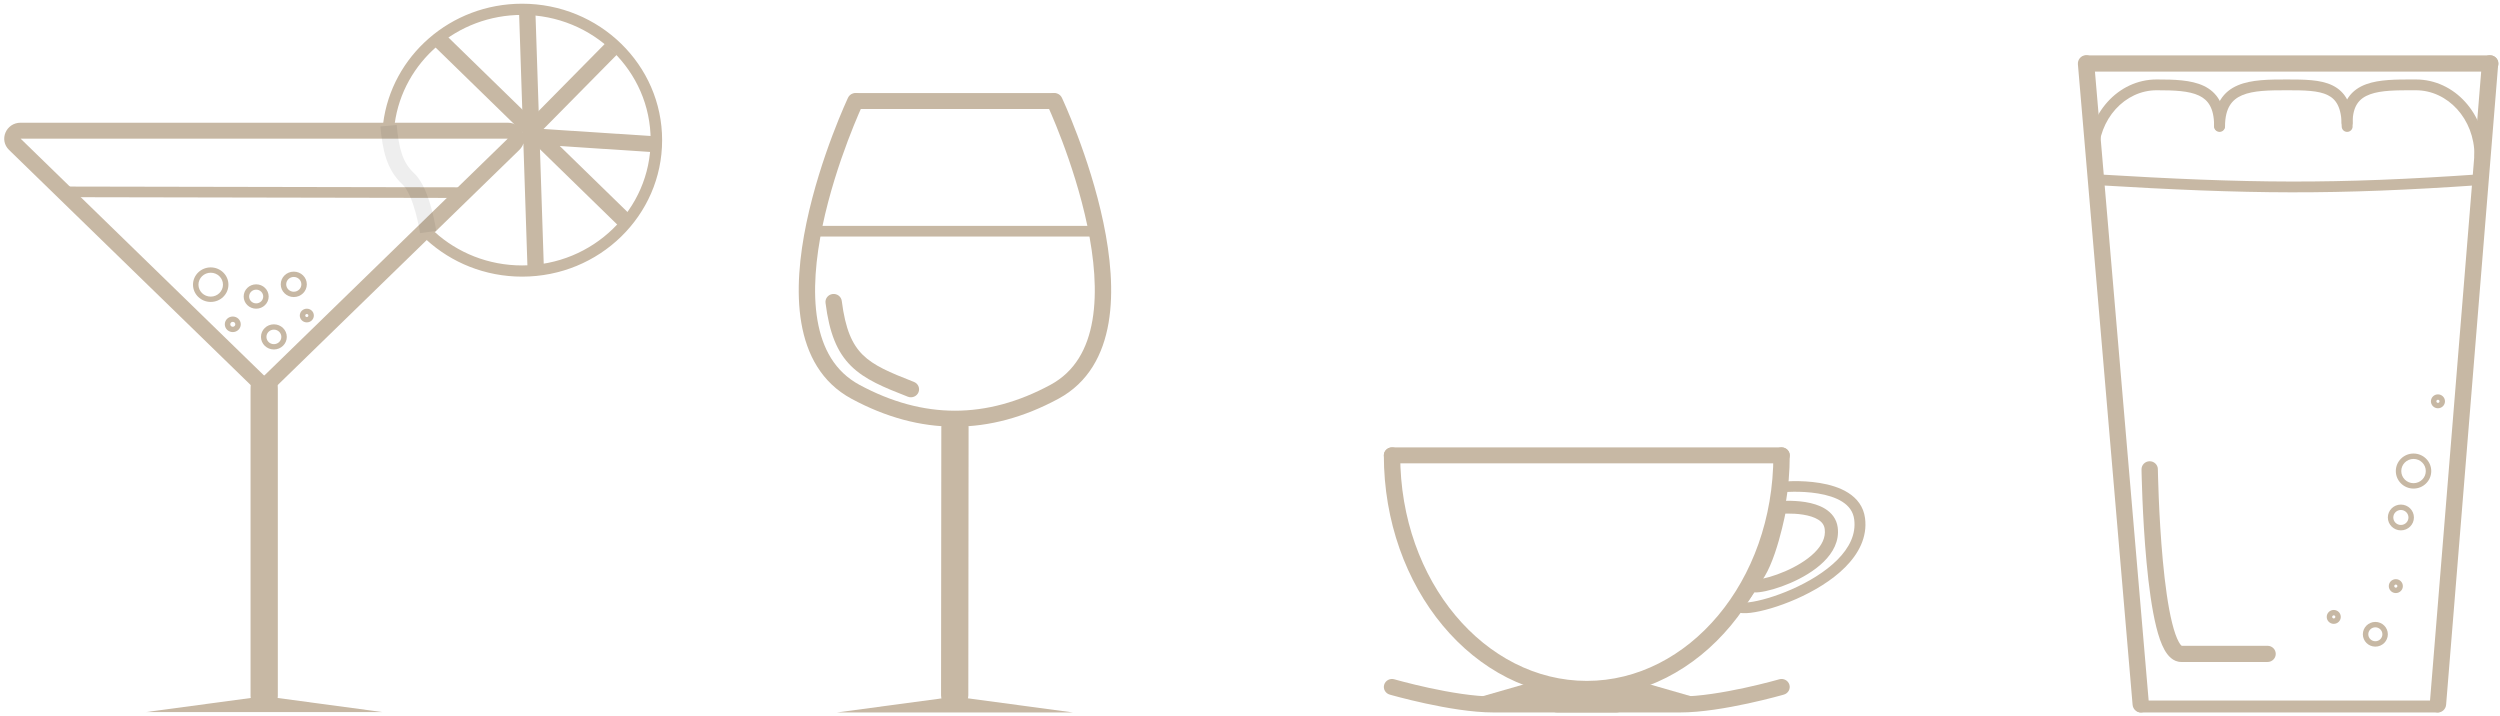
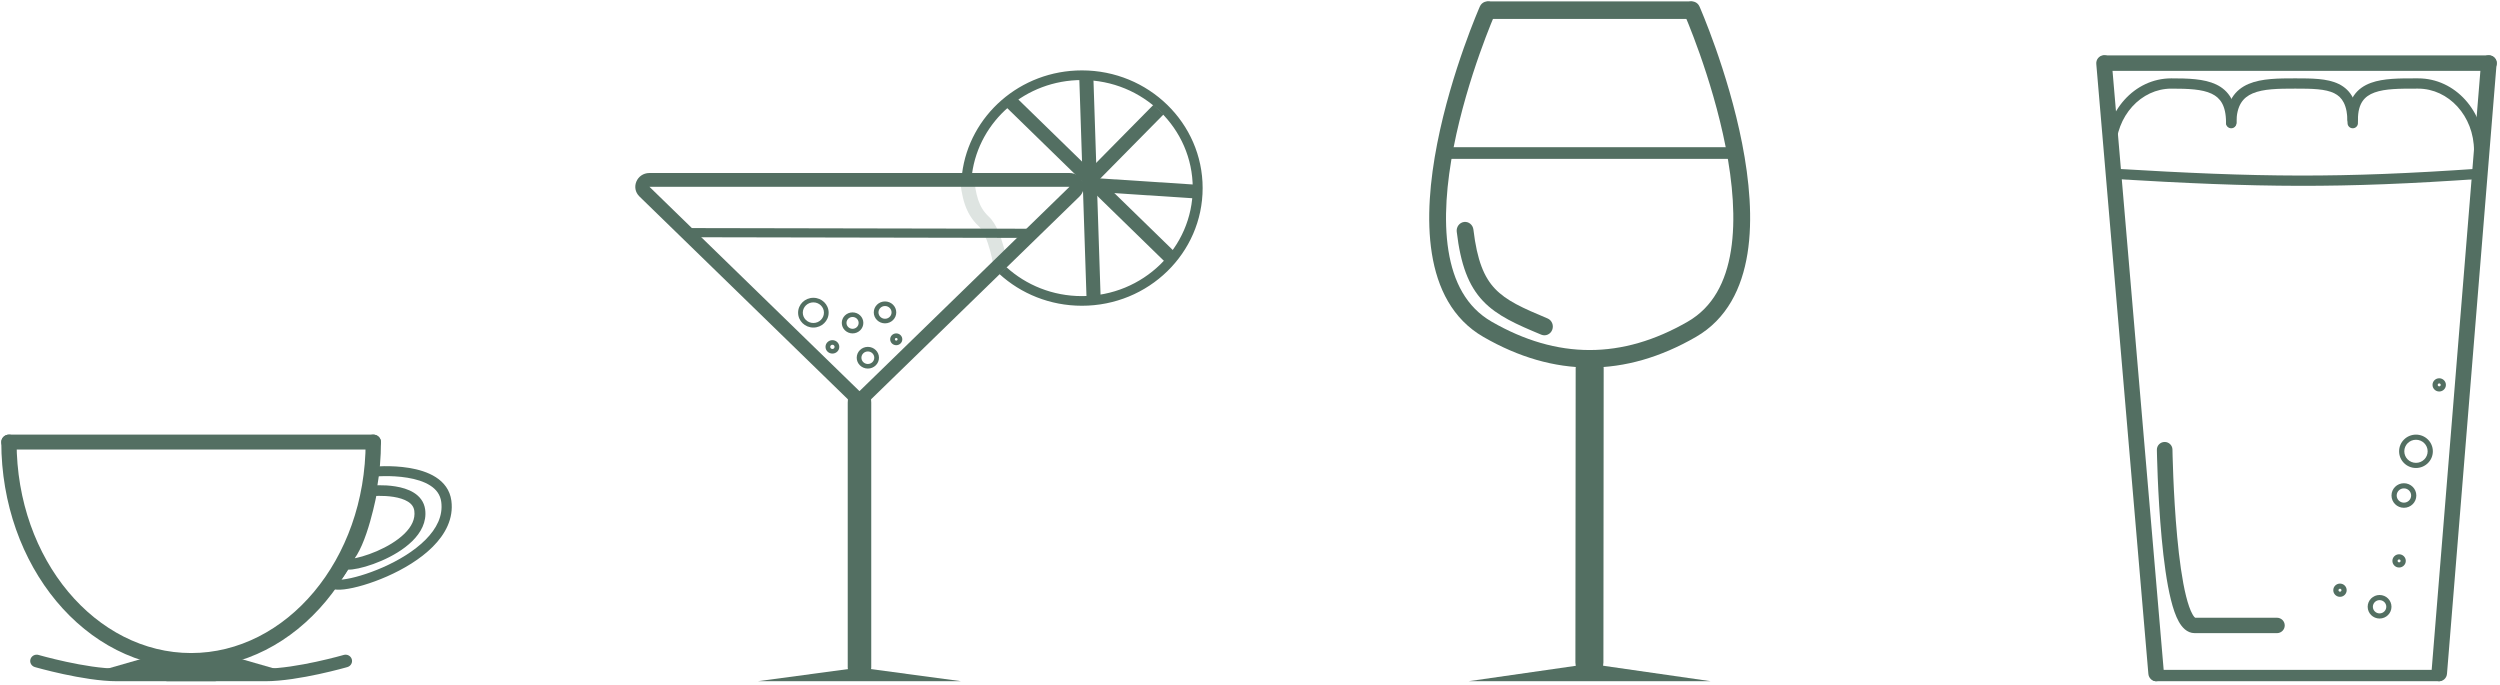
- <svg xmlns="http://www.w3.org/2000/svg" width="426" height="122" viewBox="0 0 426 122" fill="none">
-   <path fill-rule="evenodd" clip-rule="evenodd" d="M45.018 64.033C46.301 64.033 47.341 64.033 47.341 66.279L47.341 118.614C47.341 119.855 46.301 120.86 45.018 120.86C43.734 120.86 42.694 119.855 42.694 118.614L42.694 66.279C42.694 64.033 43.734 64.033 45.018 64.033Z" fill="#C7B8A4" />
-   <path fill-rule="evenodd" clip-rule="evenodd" d="M3.512 23.627L45.018 64.011L86.523 23.627L3.512 23.627ZM43.048 65.934C44.136 66.993 45.899 66.993 46.987 65.934L88.493 25.551C90.251 23.839 89.008 20.91 86.523 20.91L3.512 20.91C1.027 20.91 -0.216 23.839 1.543 25.551L43.048 65.934Z" fill="#C7B8A4" />
-   <path d="M110.869 23.886C110.869 35.675 101.064 45.231 88.968 45.231C83.2 45.231 77.951 43.057 74.04 39.504L72.654 40.853C76.92 44.752 82.658 47.139 88.968 47.139C102.145 47.139 112.826 36.728 112.826 23.886C112.826 11.043 102.145 0.632 88.968 0.632C76.775 0.632 66.718 9.548 65.285 21.055H67.259C68.679 10.605 77.858 2.54 88.968 2.54C101.064 2.54 110.869 12.097 110.869 23.886Z" fill="#C7B8A4" />
-   <path fill-rule="evenodd" clip-rule="evenodd" d="M9.875 32.691C9.876 32.19 10.293 31.785 10.806 31.787L79.62 31.92L79.616 33.732L10.803 33.598C10.289 33.597 9.874 33.191 9.875 32.691Z" fill="#C7B8A4" />
-   <path fill-rule="evenodd" clip-rule="evenodd" d="M50.061 49.711C50.775 49.711 51.353 49.147 51.353 48.451C51.353 47.756 50.775 47.192 50.061 47.192C49.348 47.192 48.769 47.756 48.769 48.451C48.769 49.147 49.348 49.711 50.061 49.711ZM50.061 50.617C51.288 50.617 52.283 49.647 52.283 48.451C52.283 47.255 51.288 46.286 50.061 46.286C48.834 46.286 47.84 47.255 47.84 48.451C47.84 49.647 48.834 50.617 50.061 50.617Z" fill="#C7B8A4" />
-   <path fill-rule="evenodd" clip-rule="evenodd" d="M52.283 54.029C52.431 54.029 52.551 53.912 52.551 53.768C52.551 53.623 52.431 53.506 52.283 53.506C52.135 53.506 52.014 53.623 52.014 53.768C52.014 53.912 52.135 54.029 52.283 54.029ZM52.283 54.935C52.944 54.935 53.48 54.413 53.48 53.768C53.48 53.123 52.944 52.601 52.283 52.601C51.621 52.601 51.085 53.123 51.085 53.768C51.085 54.413 51.621 54.935 52.283 54.935Z" fill="#C7B8A4" />
-   <path fill-rule="evenodd" clip-rule="evenodd" d="M35.906 50.543C37.06 50.543 37.995 49.632 37.995 48.507C37.995 47.383 37.06 46.471 35.906 46.471C34.752 46.471 33.817 47.383 33.817 48.507C33.817 49.632 34.752 50.543 35.906 50.543ZM35.906 51.449C37.573 51.449 38.924 50.132 38.924 48.507C38.924 46.883 37.573 45.565 35.906 45.565C34.239 45.565 32.888 46.883 32.888 48.507C32.888 50.132 34.239 51.449 35.906 51.449Z" fill="#C7B8A4" />
-   <path fill-rule="evenodd" clip-rule="evenodd" d="M39.666 55.682C39.905 55.682 40.098 55.494 40.098 55.262C40.098 55.03 39.905 54.841 39.666 54.841C39.428 54.841 39.235 55.03 39.235 55.262C39.235 55.494 39.428 55.682 39.666 55.682ZM39.666 56.588C40.418 56.588 41.027 55.995 41.027 55.262C41.027 54.529 40.418 53.935 39.666 53.935C38.915 53.935 38.306 54.529 38.306 55.262C38.306 55.995 38.915 56.588 39.666 56.588Z" fill="#C7B8A4" />
-   <path fill-rule="evenodd" clip-rule="evenodd" d="M43.651 51.696C44.314 51.696 44.852 51.172 44.852 50.526C44.852 49.88 44.314 49.356 43.651 49.356C42.988 49.356 42.451 49.88 42.451 50.526C42.451 51.172 42.988 51.696 43.651 51.696ZM43.651 52.602C44.827 52.602 45.781 51.672 45.781 50.526C45.781 49.38 44.827 48.45 43.651 48.45C42.475 48.45 41.522 49.38 41.522 50.526C41.522 51.672 42.475 52.602 43.651 52.602Z" fill="#C7B8A4" />
-   <path fill-rule="evenodd" clip-rule="evenodd" d="M46.67 58.645C47.372 58.645 47.94 58.091 47.94 57.407C47.94 56.724 47.372 56.169 46.67 56.169C45.969 56.169 45.4 56.724 45.4 57.407C45.4 58.091 45.969 58.645 46.67 58.645ZM46.67 59.551C47.885 59.551 48.87 58.591 48.87 57.407C48.87 56.224 47.885 55.264 46.67 55.264C45.455 55.264 44.471 56.224 44.471 57.407C44.471 58.591 45.455 59.551 46.67 59.551Z" fill="#C7B8A4" />
-   <path fill-rule="evenodd" clip-rule="evenodd" d="M105.931 39.003L73.541 7.434L75.513 5.513L107.902 37.081L105.931 39.003Z" fill="#C7B8A4" />
-   <path fill-rule="evenodd" clip-rule="evenodd" d="M89.906 46.317L88.428 1.48L91.215 1.393L92.693 46.23L89.906 46.317Z" fill="#C7B8A4" />
-   <path fill-rule="evenodd" clip-rule="evenodd" d="M89.472 21.25L103.105 7.435L105.114 9.319L91.481 23.134L89.472 21.25Z" fill="#C7B8A4" />
-   <path fill-rule="evenodd" clip-rule="evenodd" d="M89.054 21.751L111.568 23.219L111.382 25.93L88.868 24.462L89.054 21.751Z" fill="#C7B8A4" />
-   <path fill-rule="evenodd" clip-rule="evenodd" d="M69.834 33.379C69.433 32.488 69.014 31.836 68.615 31.464C65.835 28.87 65.208 25.588 64.817 21.553L67.592 21.298C67.98 25.295 68.563 27.653 70.543 29.501C71.334 30.239 71.932 31.275 72.388 32.29C72.854 33.328 73.222 34.461 73.505 35.492C73.79 36.528 73.996 37.486 74.131 38.185C74.199 38.536 74.249 38.823 74.282 39.024C74.299 39.124 74.312 39.204 74.32 39.259L74.33 39.323L74.333 39.341L74.334 39.348C74.334 39.348 74.334 39.349 72.954 39.539C71.573 39.73 71.574 39.73 71.574 39.73L71.573 39.728L71.572 39.717L71.564 39.666C71.556 39.619 71.546 39.55 71.53 39.459C71.5 39.278 71.454 39.013 71.391 38.688C71.265 38.036 71.074 37.147 70.812 36.195C70.55 35.24 70.223 34.248 69.834 33.379Z" fill="black" fill-opacity="0.07" />
-   <path fill-rule="evenodd" clip-rule="evenodd" d="M162.726 70.546C164.009 70.547 165.048 71.562 165.047 72.813L165.002 118.49C165.001 119.741 163.959 120.754 162.676 120.752C161.393 120.751 160.354 119.736 160.355 118.486L160.4 72.808C160.401 71.558 161.443 70.545 162.726 70.546Z" fill="#C7B8A4" />
-   <path fill-rule="evenodd" clip-rule="evenodd" d="M138.206 39.396C138.206 38.896 138.622 38.49 139.135 38.49H186.209V40.302H139.135C138.622 40.302 138.206 39.896 138.206 39.396Z" fill="#C7B8A4" />
-   <path fill-rule="evenodd" clip-rule="evenodd" d="M147.039 17.782C147.039 17.782 147.039 17.782 147.039 17.782L147.037 17.787L147.028 17.806L146.99 17.886C146.957 17.958 146.908 18.066 146.843 18.208C146.715 18.493 146.527 18.915 146.294 19.456C145.828 20.54 145.182 22.103 144.462 24.012C143.022 27.833 141.301 33.016 140.156 38.492C139.008 43.985 138.46 49.678 139.293 54.559C140.121 59.412 142.281 63.325 146.447 65.574C157.341 71.454 168.104 71.454 178.998 65.574C183.165 63.325 185.325 59.412 186.153 54.559C186.985 49.678 186.438 43.985 185.289 38.492C184.144 33.016 182.423 27.833 180.983 24.012C180.264 22.103 179.617 20.54 179.151 19.456C178.919 18.915 178.731 18.493 178.602 18.208C178.538 18.066 178.488 17.958 178.455 17.886L178.418 17.806L178.409 17.787L178.407 17.782C178.086 17.101 178.392 16.293 179.092 15.98C179.791 15.667 180.619 15.965 180.94 16.647L179.674 17.215C180.94 16.647 180.941 16.648 180.941 16.648L180.945 16.657L180.956 16.681L180.998 16.77C181.034 16.849 181.086 16.964 181.154 17.113C181.289 17.412 181.483 17.848 181.723 18.406C182.202 19.522 182.865 21.123 183.6 23.075C185.069 26.973 186.839 32.294 188.021 37.949C189.2 43.586 189.816 49.652 188.903 55.004C187.986 60.383 185.491 65.176 180.349 67.951C168.615 74.285 156.831 74.285 145.097 67.951C139.954 65.176 137.46 60.383 136.543 55.004C135.63 49.652 136.246 43.586 137.424 37.949C138.607 32.294 140.376 26.973 141.845 23.075C142.581 21.123 143.243 19.522 143.723 18.406C143.963 17.848 144.157 17.412 144.292 17.113C144.359 16.964 144.412 16.849 144.448 16.77L144.49 16.681L144.501 16.657L144.505 16.648C144.505 16.648 144.505 16.647 145.772 17.215L144.505 16.647C144.827 15.965 145.654 15.667 146.354 15.98C147.054 16.293 147.36 17.1 147.039 17.782Z" fill="#C7B8A4" />
-   <path fill-rule="evenodd" clip-rule="evenodd" d="M144.669 17.214C144.669 16.464 145.293 15.855 146.063 15.855H179.38C180.15 15.855 180.774 16.464 180.774 17.214C180.774 17.965 180.15 18.573 179.38 18.573H146.063C145.293 18.573 144.669 17.965 144.669 17.214Z" fill="#C7B8A4" />
-   <path fill-rule="evenodd" clip-rule="evenodd" d="M141.883 50.1C142.647 50.008 143.343 50.538 143.437 51.282C144.049 56.116 145.219 58.691 147.015 60.465C148.879 62.306 151.562 63.451 155.735 65.078C156.45 65.357 156.798 66.147 156.512 66.844C156.226 67.541 155.415 67.88 154.7 67.601C150.646 66.021 147.377 64.691 145.031 62.374C142.616 59.99 141.317 56.723 140.67 51.615C140.575 50.87 141.118 50.192 141.883 50.1Z" fill="#C7B8A4" />
-   <path fill-rule="evenodd" clip-rule="evenodd" d="M422.579 27.413C422.066 27.413 421.65 27.001 421.65 26.494C421.65 20.26 417.091 15.38 411.659 15.38C411.541 15.38 411.424 15.38 411.307 15.38C408.358 15.379 405.766 15.378 403.863 16.068C402.913 16.412 402.196 16.912 401.705 17.632C401.211 18.358 400.884 19.399 400.884 20.933C400.884 21.441 400.468 21.852 399.955 21.852C399.442 21.852 399.026 21.441 399.026 20.933C399.026 19.145 399.407 17.715 400.164 16.605C400.924 15.489 402.001 14.785 403.223 14.342C405.449 13.535 408.352 13.538 411.142 13.541C411.314 13.541 411.487 13.541 411.659 13.541C418.302 13.541 423.509 19.438 423.509 26.494C423.509 27.001 423.093 27.413 422.579 27.413Z" fill="#C7B8A4" />
-   <path fill-rule="evenodd" clip-rule="evenodd" d="M378.214 22.474C377.7 22.474 377.284 22.063 377.284 21.555C377.284 19.688 377.649 18.19 378.368 17.014C379.094 15.827 380.132 15.044 381.336 14.534C383.665 13.548 386.742 13.542 389.667 13.542C391.151 13.542 392.585 13.547 393.881 13.669C395.176 13.791 396.404 14.036 397.463 14.556C398.545 15.088 399.425 15.896 400.02 17.081C400.603 18.244 400.885 19.718 400.885 21.555C400.885 22.062 400.469 22.474 399.955 22.474C399.442 22.474 399.026 22.062 399.026 21.555C399.026 19.887 398.768 18.721 398.355 17.897C397.952 17.095 397.379 16.567 396.636 16.202C395.869 15.825 394.898 15.611 393.704 15.499C392.511 15.386 391.167 15.38 389.667 15.38C386.622 15.38 383.973 15.417 382.068 16.224C381.154 16.611 380.449 17.164 379.959 17.965C379.463 18.776 379.143 19.917 379.143 21.555C379.143 22.063 378.727 22.474 378.214 22.474Z" fill="#C7B8A4" />
-   <path fill-rule="evenodd" clip-rule="evenodd" d="M356.633 27.413C356.12 27.413 355.704 27.001 355.704 26.494C355.704 19.443 360.879 13.541 367.492 13.541C370.445 13.541 373.351 13.608 375.506 14.627C376.623 15.156 377.557 15.946 378.198 17.1C378.831 18.241 379.144 19.672 379.144 21.436C379.144 21.944 378.727 22.355 378.214 22.355C377.701 22.355 377.285 21.944 377.285 21.436C377.285 19.877 377.008 18.776 376.569 17.985C376.138 17.209 375.516 16.67 374.704 16.286C372.998 15.479 370.543 15.38 367.492 15.38C362.099 15.38 357.562 20.255 357.562 26.494C357.562 27.001 357.146 27.413 356.633 27.413Z" fill="#C7B8A4" />
-   <path fill-rule="evenodd" clip-rule="evenodd" d="M356.262 30.561C356.294 30.054 356.734 29.668 357.247 29.699C383.388 31.274 397.716 31.418 422.514 29.7L422.644 31.533C397.75 33.258 383.339 33.113 357.134 31.534C356.621 31.503 356.231 31.067 356.262 30.561Z" fill="#C7B8A4" />
-   <path fill-rule="evenodd" clip-rule="evenodd" d="M355.341 9.417C356.108 9.347 356.785 9.931 356.852 10.72L366.17 119.843C366.237 120.632 365.67 121.327 364.903 121.397C364.136 121.466 363.46 120.883 363.393 120.094L354.075 10.971C354.007 10.182 354.574 9.486 355.341 9.417Z" fill="#C7B8A4" />
-   <path fill-rule="evenodd" clip-rule="evenodd" d="M424.42 9.416C423.652 9.35 422.978 9.937 422.914 10.727L414.039 119.847C413.974 120.637 414.544 121.331 415.311 121.397C416.079 121.463 416.753 120.877 416.817 120.087L425.692 10.966C425.757 10.176 425.187 9.482 424.42 9.416Z" fill="#C7B8A4" />
-   <path fill-rule="evenodd" clip-rule="evenodd" d="M354.223 10.823C354.223 10.062 354.847 9.444 355.617 9.444H424.342C425.112 9.444 425.736 10.062 425.736 10.823C425.736 11.584 425.112 12.202 424.342 12.202H355.617C354.847 12.202 354.223 11.584 354.223 10.823Z" fill="#C7B8A4" />
-   <path fill-rule="evenodd" clip-rule="evenodd" d="M363.743 120.387C363.743 119.827 364.203 119.372 364.769 119.372H415.368C415.935 119.372 416.395 119.827 416.395 120.387C416.395 120.948 415.935 121.402 415.368 121.402H364.769C364.203 121.402 363.743 120.948 363.743 120.387Z" fill="#C7B8A4" />
-   <path fill-rule="evenodd" clip-rule="evenodd" d="M409.11 89.455C409.824 89.455 410.402 88.883 410.402 88.177C410.402 87.472 409.824 86.9 409.11 86.9C408.397 86.9 407.818 87.472 407.818 88.177C407.818 88.883 408.397 89.455 409.11 89.455ZM409.11 90.374C410.337 90.374 411.332 89.391 411.332 88.177C411.332 86.964 410.337 85.981 409.11 85.981C407.883 85.981 406.889 86.964 406.889 88.177C406.889 89.391 407.883 90.374 409.11 90.374Z" fill="#C7B8A4" />
-   <path fill-rule="evenodd" clip-rule="evenodd" d="M397.671 105.385C397.82 105.385 397.94 105.267 397.94 105.12C397.94 104.973 397.82 104.855 397.671 104.855C397.523 104.855 397.403 104.973 397.403 105.12C397.403 105.267 397.523 105.385 397.671 105.385ZM397.671 106.305C398.333 106.305 398.869 105.774 398.869 105.12C398.869 104.466 398.333 103.936 397.671 103.936C397.01 103.936 396.474 104.466 396.474 105.12C396.474 105.774 397.01 106.305 397.671 106.305Z" fill="#C7B8A4" />
-   <path fill-rule="evenodd" clip-rule="evenodd" d="M415.426 68.65C415.574 68.65 415.695 68.531 415.695 68.385C415.695 68.238 415.574 68.119 415.426 68.119C415.278 68.119 415.158 68.238 415.158 68.385C415.158 68.531 415.278 68.65 415.426 68.65ZM415.426 69.569C416.088 69.569 416.624 69.039 416.624 68.385C416.624 67.731 416.088 67.2 415.426 67.2C414.765 67.2 414.229 67.731 414.229 68.385C414.229 69.039 414.765 69.569 415.426 69.569Z" fill="#C7B8A4" />
-   <path fill-rule="evenodd" clip-rule="evenodd" d="M408.248 100.139C408.397 100.139 408.517 100.021 408.517 99.874C408.517 99.727 408.397 99.609 408.248 99.609C408.1 99.609 407.98 99.727 407.98 99.874C407.98 100.021 408.1 100.139 408.248 100.139ZM408.248 101.058C408.91 101.058 409.446 100.528 409.446 99.874C409.446 99.22 408.91 98.689 408.248 98.689C407.587 98.689 407.051 99.22 407.051 99.874C407.051 100.528 407.587 101.058 408.248 101.058Z" fill="#C7B8A4" />
-   <path fill-rule="evenodd" clip-rule="evenodd" d="M411.266 82.334C412.42 82.334 413.355 81.409 413.355 80.268C413.355 79.127 412.42 78.202 411.266 78.202C410.113 78.202 409.177 79.127 409.177 80.268C409.177 81.409 410.113 82.334 411.266 82.334ZM411.266 83.253C412.933 83.253 414.285 81.917 414.285 80.268C414.285 78.62 412.933 77.283 411.266 77.283C409.599 77.283 408.248 78.62 408.248 80.268C408.248 81.917 409.599 83.253 411.266 83.253Z" fill="#C7B8A4" />
-   <path fill-rule="evenodd" clip-rule="evenodd" d="M404.759 109.268C405.422 109.268 405.959 108.736 405.959 108.081C405.959 107.425 405.422 106.894 404.759 106.894C404.096 106.894 403.558 107.425 403.558 108.081C403.558 108.736 404.096 109.268 404.759 109.268ZM404.759 110.187C405.935 110.187 406.888 109.244 406.888 108.081C406.888 106.918 405.935 105.975 404.759 105.975C403.582 105.975 402.629 106.918 402.629 108.081C402.629 109.244 403.582 110.187 404.759 110.187Z" fill="#C7B8A4" />
-   <path fill-rule="evenodd" clip-rule="evenodd" d="M366.287 78.597C367.057 78.585 367.69 79.193 367.702 79.955L366.308 79.975L364.914 79.996C364.903 79.235 365.517 78.608 366.287 78.597ZM371.761 110.044C371.706 110.007 371.533 109.867 371.272 109.402C370.879 108.702 370.493 107.613 370.136 106.179C369.426 103.334 368.914 99.486 368.549 95.572C368.185 91.673 367.973 87.768 367.852 84.833C367.792 83.366 367.754 82.145 367.732 81.291C367.72 80.864 367.713 80.528 367.708 80.301C367.706 80.187 367.704 80.1 367.703 80.041L367.702 79.956C367.702 79.956 367.702 79.955 366.308 79.975C364.914 79.996 364.914 79.996 364.914 79.996L364.916 80.09C364.917 80.15 364.919 80.24 364.921 80.356C364.926 80.589 364.933 80.93 364.945 81.362C364.967 82.228 365.006 83.463 365.067 84.945C365.189 87.906 365.403 91.863 365.773 95.826C366.141 99.774 366.668 103.788 367.429 106.839C367.806 108.353 368.262 109.721 368.835 110.741C369.355 111.667 370.256 112.801 371.694 112.801H379.044H386.394C386.394 112.801 386.394 112.801 386.394 111.423L386.394 112.801C387.164 112.801 387.788 112.184 387.788 111.423C387.788 110.661 387.164 110.044 386.394 110.044V111.423C386.394 110.044 386.394 110.044 386.394 110.044H371.761Z" fill="#C7B8A4" />
-   <path d="M44.383 118.713C44.804 118.657 45.232 118.657 45.653 118.713L65.121 121.332H24.915L44.383 118.713Z" fill="#C7B8A4" />
-   <path d="M162.088 118.784C162.509 118.727 162.937 118.727 163.358 118.784L182.826 121.402H142.62L162.088 118.784Z" fill="#C7B8A4" />
-   <path fill-rule="evenodd" clip-rule="evenodd" d="M270.389 116.024C253.085 116.024 238.595 99.095 238.595 77.594C238.595 76.844 237.971 76.236 237.201 76.236C236.431 76.236 235.807 76.844 235.807 77.594C235.807 100.043 251.034 118.741 270.389 118.741C289.744 118.741 304.971 100.043 304.971 77.594C304.971 76.844 304.347 76.236 303.577 76.236C302.807 76.236 302.183 76.844 302.183 77.594C302.183 99.095 287.692 116.024 270.389 116.024Z" fill="#C7B8A4" />
-   <path fill-rule="evenodd" clip-rule="evenodd" d="M235.807 77.594C235.807 76.844 236.431 76.235 237.201 76.235L303.577 76.235C304.347 76.235 304.971 76.844 304.971 77.594C304.971 78.344 304.347 78.953 303.577 78.953L237.201 78.953C236.431 78.953 235.807 78.344 235.807 77.594Z" fill="#C7B8A4" />
-   <path fill-rule="evenodd" clip-rule="evenodd" d="M304.913 116.669C304.694 115.95 303.918 115.539 303.18 115.753C303.18 115.753 303.18 115.753 303.18 115.753L303.576 117.055C303.18 115.753 303.18 115.753 303.18 115.753L303.175 115.754L303.154 115.76L303.07 115.784C302.996 115.805 302.884 115.836 302.739 115.876C302.449 115.956 302.024 116.071 301.493 116.209C300.43 116.486 298.94 116.855 297.237 117.223C293.805 117.966 289.611 118.685 286.305 118.685H265.319C265.318 118.685 265.318 118.685 265.318 120.043C265.318 121.402 265.318 121.402 265.319 121.402H286.305C289.93 121.402 294.371 120.627 297.842 119.876C299.591 119.497 301.119 119.119 302.211 118.835C302.758 118.693 303.196 118.574 303.498 118.491C303.649 118.449 303.767 118.416 303.847 118.394L303.939 118.368L303.963 118.361L303.972 118.358C303.972 118.358 303.973 118.358 303.576 117.055L303.973 118.358C304.711 118.145 305.132 117.389 304.913 116.669ZM265.318 120.043L265.319 121.402C264.549 121.402 263.924 120.794 263.924 120.043C263.924 119.293 264.549 118.685 265.319 118.685L265.318 120.043Z" fill="#C7B8A4" />
-   <path fill-rule="evenodd" clip-rule="evenodd" d="M235.865 116.669C236.083 115.95 236.859 115.539 237.597 115.753C237.597 115.753 237.597 115.753 237.597 115.753L237.201 117.055C237.597 115.753 237.597 115.753 237.597 115.753L237.603 115.754L237.623 115.76L237.707 115.784C237.782 115.805 237.893 115.836 238.038 115.876C238.329 115.956 238.753 116.071 239.284 116.209C240.348 116.486 241.838 116.855 243.54 117.223C246.973 117.966 251.167 118.685 254.472 118.685H275.459C275.459 118.685 275.459 118.685 275.459 120.043C275.459 121.402 275.459 121.402 275.459 121.402H254.472C250.847 121.402 246.406 120.627 242.936 119.876C241.187 119.497 239.658 119.119 238.566 118.835C238.02 118.693 237.582 118.574 237.279 118.491C237.128 118.449 237.011 118.416 236.931 118.394L236.839 118.368L236.814 118.361L236.806 118.358C236.806 118.358 236.805 118.358 237.201 117.055L236.805 118.358C236.067 118.145 235.646 117.389 235.865 116.669ZM275.459 120.043L275.459 121.402C276.229 121.402 276.853 120.794 276.853 120.043C276.853 119.293 276.229 118.685 275.459 118.685L275.459 120.043Z" fill="#C7B8A4" />
-   <path fill-rule="evenodd" clip-rule="evenodd" d="M260.223 116.458L249.352 119.582H291.426L280.555 116.458H260.223Z" fill="#C7B8A4" />
-   <path fill-rule="evenodd" clip-rule="evenodd" d="M314.961 83.991C316.42 84.925 317.544 86.309 317.801 88.282C318.227 91.55 316.687 94.384 314.408 96.666C312.132 98.946 309.034 100.767 306.078 102.07C303.125 103.371 300.225 104.193 298.294 104.423C297.808 104.481 297.356 104.504 296.966 104.481C296.608 104.459 296.169 104.392 295.813 104.164C295.618 104.038 295.419 103.845 295.307 103.565C295.195 103.282 295.207 103.003 295.272 102.77C295.389 102.351 295.697 101.997 296 101.715C296.942 100.837 297.865 99.265 298.718 97.281C299.559 95.323 300.29 93.067 300.891 90.915C301.491 88.767 301.958 86.742 302.275 85.252C302.433 84.508 302.553 83.899 302.634 83.477C302.674 83.265 302.705 83.101 302.725 82.99C302.735 82.934 302.743 82.892 302.748 82.864L302.753 82.833L302.755 82.824C302.825 82.422 303.162 82.115 303.578 82.074L303.671 82.975C303.578 82.074 303.577 82.074 303.578 82.074L303.582 82.074L303.591 82.073L303.621 82.07C303.647 82.068 303.685 82.064 303.733 82.061C303.83 82.053 303.97 82.042 304.146 82.032C304.499 82.01 305.001 81.988 305.605 81.983C306.808 81.972 308.437 82.028 310.106 82.302C311.763 82.575 313.53 83.074 314.961 83.991ZM304.457 83.829C304.764 83.813 305.161 83.798 305.622 83.794C306.76 83.784 308.271 83.838 309.796 84.089C311.333 84.341 312.814 84.783 313.94 85.504C315.039 86.209 315.782 87.162 315.957 88.51C316.286 91.032 315.13 93.346 313.076 95.403C311.02 97.462 308.148 99.169 305.312 100.419C302.474 101.67 299.76 102.423 298.068 102.625C297.914 102.643 297.772 102.656 297.643 102.665C298.72 101.508 299.645 99.813 300.432 97.981C301.317 95.922 302.072 93.583 302.684 91.392C303.298 89.197 303.773 87.134 304.095 85.62C304.253 84.874 304.375 84.261 304.457 83.829Z" fill="#C7B8A4" />
-   <path fill-rule="evenodd" clip-rule="evenodd" d="M310.768 87.142C311.733 87.749 312.478 88.648 312.648 89.929C312.93 92.052 311.91 93.893 310.401 95.375C308.894 96.856 306.842 98.039 304.884 98.885C302.928 99.73 301.008 100.264 299.729 100.413C299.407 100.451 299.108 100.466 298.85 100.451C298.613 100.437 298.322 100.393 298.087 100.245C297.957 100.164 297.825 100.038 297.751 99.856C297.677 99.673 297.685 99.491 297.728 99.34C297.805 99.067 298.01 98.837 298.21 98.654C298.834 98.084 299.446 97.063 300.01 95.774C300.567 94.503 301.051 93.037 301.449 91.64C301.847 90.245 302.156 88.929 302.366 87.961C302.47 87.478 302.55 87.082 302.604 86.808C302.63 86.671 302.651 86.564 302.664 86.492C302.671 86.456 302.676 86.428 302.679 86.41L302.683 86.39L302.684 86.384C302.73 86.123 302.953 85.924 303.228 85.897L303.291 86.482C303.228 85.897 303.228 85.897 303.228 85.897L303.231 85.897L303.237 85.896L303.257 85.894C303.275 85.893 303.3 85.891 303.332 85.888C303.396 85.883 303.488 85.876 303.605 85.87C303.839 85.856 304.171 85.841 304.571 85.838C305.368 85.831 306.447 85.867 307.552 86.045C308.65 86.222 309.82 86.546 310.768 87.142ZM303.811 87.037C304.015 87.027 304.277 87.017 304.582 87.014C305.336 87.008 306.337 87.043 307.347 87.206C308.364 87.37 309.345 87.656 310.091 88.125C310.819 88.583 311.311 89.202 311.427 90.077C311.645 91.716 310.879 93.219 309.519 94.554C308.157 95.892 306.255 97.001 304.377 97.813C302.498 98.625 300.7 99.115 299.58 99.245C299.478 99.257 299.384 99.266 299.298 99.272C300.011 98.52 300.624 97.419 301.145 96.229C301.731 94.892 302.231 93.372 302.637 91.949C303.043 90.524 303.358 89.183 303.571 88.2C303.676 87.716 303.756 87.317 303.811 87.037Z" fill="#C7B8A4" />
-   <path d="M303.228 85.897C302.953 85.924 302.73 86.123 302.684 86.384L302.683 86.39L302.679 86.41C302.676 86.428 302.671 86.456 302.664 86.492C302.651 86.564 302.63 86.671 302.604 86.808C302.55 87.082 302.47 87.478 302.366 87.961C302.156 88.929 301.847 90.245 301.449 91.64C301.051 93.037 300.567 94.503 300.01 95.774C299.446 97.063 298.834 98.084 298.21 98.654C298.01 98.837 297.805 99.067 297.728 99.34C297.685 99.491 297.677 99.673 297.751 99.856C297.825 100.038 297.957 100.164 298.087 100.245C298.322 100.393 298.613 100.437 298.85 100.451C299.108 100.466 299.407 100.451 299.729 100.413C301.008 100.264 302.928 99.73 304.884 98.885C306.842 98.039 308.894 96.856 310.401 95.375C311.91 93.893 312.93 92.052 312.648 89.929C312.478 88.648 311.733 87.749 310.768 87.142C309.82 86.546 308.65 86.222 307.552 86.045C306.447 85.867 305.368 85.831 304.571 85.838C304.171 85.841 303.839 85.856 303.605 85.87C303.488 85.876 303.396 85.883 303.332 85.888C303.3 85.891 303.275 85.893 303.257 85.894L303.237 85.896L303.231 85.897L303.228 85.897ZM303.228 85.897L303.291 86.482C303.228 85.897 303.228 85.897 303.228 85.897ZM303.811 87.037C304.015 87.027 304.277 87.017 304.582 87.014C305.336 87.008 306.337 87.043 307.347 87.206C308.364 87.37 309.345 87.656 310.091 88.125C310.819 88.583 311.311 89.202 311.427 90.077C311.645 91.716 310.879 93.219 309.519 94.554C308.157 95.892 306.255 97.001 304.377 97.813C302.498 98.625 300.7 99.115 299.58 99.245C299.478 99.257 299.384 99.266 299.298 99.272C300.011 98.52 300.624 97.419 301.145 96.229C301.731 94.892 302.231 93.372 302.637 91.949C303.043 90.524 303.358 89.183 303.571 88.2C303.676 87.716 303.756 87.317 303.811 87.037Z" stroke="#C7B8A4" stroke-linecap="round" stroke-linejoin="round" />
+ <svg xmlns="http://www.w3.org/2000/svg" width="599" height="164" viewBox="0 0 599 164" fill="none">
+   <path fill-rule="evenodd" clip-rule="evenodd" d="M594.016 37.352C593.329 37.352 592.772 36.8 592.772 36.121C592.772 27.773 586.665 21.236 579.39 21.236C579.233 21.236 579.076 21.236 578.92 21.236C574.971 21.235 571.499 21.234 568.95 22.158C567.678 22.62 566.718 23.288 566.061 24.253C565.398 25.225 564.961 26.619 564.961 28.674C564.961 29.354 564.404 29.905 563.717 29.905C563.029 29.905 562.472 29.354 562.472 28.674C562.472 26.279 562.983 24.365 563.996 22.877C565.014 21.383 566.457 20.44 568.093 19.847C571.074 18.766 574.963 18.77 578.698 18.774C578.93 18.774 579.16 18.775 579.39 18.775C588.287 18.775 595.261 26.671 595.261 36.121C595.261 36.8 594.704 37.352 594.016 37.352Z" fill="#536F62" />
+   <path fill-rule="evenodd" clip-rule="evenodd" d="M534.601 30.735C533.913 30.735 533.356 30.184 533.356 29.505C533.356 27.003 533.845 24.998 534.808 23.422C535.779 21.833 537.17 20.785 538.782 20.102C541.901 18.781 546.022 18.773 549.939 18.773C551.927 18.773 553.847 18.779 555.583 18.943C557.317 19.107 558.962 19.434 560.38 20.131C561.83 20.843 563.009 21.925 563.804 23.512C564.586 25.07 564.963 27.044 564.963 29.504C564.963 30.184 564.406 30.735 563.718 30.735C563.031 30.735 562.474 30.184 562.474 29.504C562.474 27.27 562.128 25.709 561.574 24.606C561.036 23.532 560.268 22.825 559.273 22.336C558.245 21.831 556.945 21.544 555.346 21.394C553.749 21.243 551.948 21.235 549.939 21.235C545.862 21.235 542.314 21.284 539.762 22.365C538.539 22.884 537.594 23.624 536.938 24.696C536.274 25.782 535.845 27.311 535.845 29.505C535.845 30.184 535.288 30.735 534.601 30.735Z" fill="#536F62" />
+   <path fill-rule="evenodd" clip-rule="evenodd" d="M505.699 37.352C505.011 37.352 504.454 36.8 504.454 36.121C504.454 26.678 511.384 18.775 520.242 18.775C524.197 18.775 528.088 18.864 530.974 20.229C532.47 20.937 533.72 21.994 534.579 23.541C535.427 25.068 535.846 26.986 535.846 29.347C535.846 30.027 535.288 30.578 534.601 30.578C533.914 30.578 533.356 30.027 533.356 29.347C533.356 27.259 532.985 25.784 532.397 24.726C531.82 23.687 530.988 22.965 529.9 22.45C527.616 21.369 524.328 21.236 520.242 21.236C513.019 21.236 506.943 27.766 506.943 36.121C506.943 36.8 506.386 37.352 505.699 37.352Z" fill="#536F62" />
+   <path fill-rule="evenodd" clip-rule="evenodd" d="M505.202 41.562C505.243 40.884 505.833 40.367 506.52 40.409C541.529 42.518 560.717 42.71 593.928 40.409L594.102 42.865C560.763 45.175 541.464 44.981 506.368 42.866C505.682 42.824 505.16 42.241 505.202 41.562Z" fill="#536F62" />
+   <path fill-rule="evenodd" clip-rule="evenodd" d="M503.967 13.246C504.994 13.153 505.9 13.934 505.99 14.991L518.469 161.133C518.56 162.19 517.8 163.122 516.773 163.214C515.746 163.307 514.84 162.526 514.75 161.469L502.271 15.327C502.181 14.271 502.94 13.339 503.967 13.246Z" fill="#536F62" />
+   <path fill-rule="evenodd" clip-rule="evenodd" d="M596.478 13.245C595.451 13.156 594.548 13.942 594.462 15L582.576 161.139C582.49 162.197 583.253 163.126 584.28 163.215C585.308 163.304 586.21 162.518 586.297 161.46L598.183 15.321C598.269 14.263 597.506 13.334 596.478 13.245Z" fill="#536F62" />
+   <path fill-rule="evenodd" clip-rule="evenodd" d="M502.468 15.128C502.468 14.108 503.304 13.281 504.335 13.281H596.375C597.406 13.281 598.242 14.108 598.242 15.128C598.242 16.147 597.406 16.974 596.375 16.974H504.335C503.304 16.974 502.468 16.147 502.468 15.128Z" fill="#536F62" />
+   <path fill-rule="evenodd" clip-rule="evenodd" d="M515.22 161.86C515.22 161.11 515.835 160.501 516.594 160.501H584.358C585.117 160.501 585.733 161.11 585.733 161.86C585.733 162.611 585.117 163.22 584.358 163.22H516.594C515.835 163.22 515.22 162.611 515.22 161.86Z" fill="#536F62" />
+   <path fill-rule="evenodd" clip-rule="evenodd" d="M575.977 120.436C576.933 120.436 577.708 119.67 577.708 118.724C577.708 117.779 576.933 117.013 575.977 117.013C575.021 117.013 574.247 117.779 574.247 118.724C574.247 119.67 575.021 120.436 575.977 120.436ZM575.977 121.667C577.62 121.667 578.952 120.349 578.952 118.724C578.952 117.1 577.62 115.782 575.977 115.782C574.334 115.782 573.002 117.1 573.002 118.724C573.002 120.349 574.334 121.667 575.977 121.667Z" fill="#536F62" />
+   <path fill-rule="evenodd" clip-rule="evenodd" d="M560.658 141.77C560.856 141.77 561.017 141.611 561.017 141.414C561.017 141.218 560.856 141.059 560.658 141.059C560.459 141.059 560.298 141.218 560.298 141.414C560.298 141.611 560.459 141.77 560.658 141.77ZM560.658 143.001C561.544 143.001 562.262 142.291 562.262 141.414C562.262 140.538 561.544 139.828 560.658 139.828C559.772 139.828 559.054 140.538 559.054 141.414C559.054 142.291 559.772 143.001 560.658 143.001Z" fill="#536F62" />
+   <path fill-rule="evenodd" clip-rule="evenodd" d="M584.435 92.575C584.634 92.575 584.795 92.415 584.795 92.219C584.795 92.023 584.634 91.864 584.435 91.864C584.237 91.864 584.076 92.023 584.076 92.219C584.076 92.415 584.237 92.575 584.435 92.575ZM584.435 93.805C585.321 93.805 586.039 93.095 586.039 92.219C586.039 91.343 585.321 90.633 584.435 90.633C583.549 90.633 582.831 91.343 582.831 92.219C582.831 93.095 583.549 93.805 584.435 93.805Z" fill="#536F62" />
+   <path fill-rule="evenodd" clip-rule="evenodd" d="M574.823 134.745C575.021 134.745 575.182 134.586 575.182 134.39C575.182 134.194 575.021 134.035 574.823 134.035C574.624 134.035 574.463 134.194 574.463 134.39C574.463 134.586 574.624 134.745 574.823 134.745ZM574.823 135.976C575.709 135.976 576.427 135.266 576.427 134.39C576.427 133.514 575.709 132.804 574.823 132.804C573.937 132.804 573.219 133.514 573.219 134.39C573.219 135.266 573.937 135.976 574.823 135.976Z" fill="#536F62" />
+   <path fill-rule="evenodd" clip-rule="evenodd" d="M578.868 110.899C580.413 110.899 581.665 109.661 581.665 108.132C581.665 106.604 580.413 105.366 578.868 105.366C577.322 105.366 576.07 106.604 576.07 108.132C576.07 109.661 577.322 110.899 578.868 110.899ZM578.868 112.13C581.1 112.13 582.91 110.34 582.91 108.132C582.91 105.925 581.1 104.135 578.868 104.135C576.635 104.135 574.825 105.925 574.825 108.132C574.825 110.34 576.635 112.13 578.868 112.13Z" fill="#536F62" />
+   <path fill-rule="evenodd" clip-rule="evenodd" d="M570.147 146.97C571.035 146.97 571.755 146.258 571.755 145.38C571.755 144.502 571.035 143.79 570.147 143.79C569.259 143.79 568.54 144.502 568.54 145.38C568.54 146.258 569.259 146.97 570.147 146.97ZM570.147 148.201C571.722 148.201 572.999 146.938 572.999 145.38C572.999 143.822 571.722 142.56 570.147 142.56C568.572 142.56 567.295 143.822 567.295 145.38C567.295 146.938 568.572 148.201 570.147 148.201Z" fill="#536F62" />
+   <path fill-rule="evenodd" clip-rule="evenodd" d="M518.627 105.894C519.658 105.878 520.506 106.693 520.522 107.712L518.655 107.74L516.788 107.768C516.773 106.748 517.596 105.909 518.627 105.894ZM525.958 148.009C525.884 147.96 525.653 147.772 525.303 147.15C524.777 146.212 524.26 144.754 523.781 142.833C522.831 139.023 522.145 133.87 521.656 128.628C521.169 123.406 520.885 118.176 520.723 114.245C520.642 112.281 520.592 110.645 520.562 109.501C520.547 108.929 520.537 108.481 520.53 108.176C520.527 108.023 520.525 107.906 520.524 107.828L520.522 107.713C520.522 107.713 520.522 107.712 518.655 107.74C516.788 107.768 516.788 107.768 516.788 107.768L516.79 107.893C516.792 107.974 516.794 108.094 516.797 108.25C516.804 108.562 516.814 109.018 516.829 109.598C516.86 110.757 516.911 112.411 516.992 114.396C517.156 118.362 517.443 123.66 517.938 128.967C518.431 134.255 519.137 139.63 520.156 143.717C520.661 145.745 521.272 147.577 522.039 148.942C522.736 150.183 523.942 151.702 525.868 151.702H535.712H545.555C545.555 151.702 545.556 151.702 545.556 149.856L545.555 151.702C546.586 151.702 547.423 150.875 547.423 149.856C547.423 148.836 546.587 148.009 545.556 148.009V149.856C545.556 148.009 545.556 148.009 545.556 148.009H525.958Z" fill="#536F62" />
+   <path fill-rule="evenodd" clip-rule="evenodd" d="M205.933 93.744C207.489 93.744 208.751 93.744 208.751 96.468L208.751 159.927C208.751 161.432 207.489 162.651 205.933 162.651C204.378 162.651 203.116 161.432 203.116 159.927L203.116 96.468C203.116 93.744 204.378 93.744 205.933 93.744Z" fill="#536F62" />
+   <path fill-rule="evenodd" clip-rule="evenodd" d="M155.603 44.75L205.931 93.718L256.259 44.75L155.603 44.75ZM203.543 96.05C204.862 97.334 207 97.334 208.319 96.05L258.647 47.082C260.78 45.007 259.272 41.455 256.259 41.455L155.603 41.455C152.59 41.455 151.082 45.007 153.215 47.081L203.543 96.05Z" fill="#536F62" />
+   <path d="M285.779 45.063C285.779 59.358 273.89 70.946 259.223 70.946C252.228 70.946 245.865 68.31 241.122 64.001L239.441 65.637C244.614 70.364 251.572 73.259 259.223 73.259C275.201 73.259 288.153 60.635 288.153 45.063C288.153 29.49 275.201 16.866 259.223 16.866C244.438 16.866 232.243 27.677 230.506 41.631H232.899C234.621 28.958 245.751 19.18 259.223 19.18C273.89 19.18 285.779 30.768 285.779 45.063Z" fill="#536F62" />
+   <path fill-rule="evenodd" clip-rule="evenodd" d="M163.321 55.74C163.322 55.133 163.828 54.643 164.45 54.644L247.891 54.806L247.887 57.002L164.446 56.84C163.823 56.839 163.32 56.346 163.321 55.74Z" fill="#536F62" />
+   <path fill-rule="evenodd" clip-rule="evenodd" d="M212.05 76.377C212.915 76.377 213.617 75.693 213.617 74.85C213.617 74.007 212.915 73.323 212.05 73.323C211.185 73.323 210.483 74.007 210.483 74.85C210.483 75.693 211.185 76.377 212.05 76.377ZM212.05 77.475C213.538 77.475 214.744 76.3 214.744 74.85C214.744 73.4 213.538 72.225 212.05 72.225C210.562 72.225 209.356 73.4 209.356 74.85C209.356 76.3 210.562 77.475 212.05 77.475Z" fill="#536F62" />
+   <path fill-rule="evenodd" clip-rule="evenodd" d="M214.74 81.614C214.92 81.614 215.066 81.472 215.066 81.296C215.066 81.121 214.92 80.979 214.74 80.979C214.561 80.979 214.415 81.121 214.415 81.296C214.415 81.472 214.561 81.614 214.74 81.614ZM214.74 82.712C215.542 82.712 216.193 82.078 216.193 81.296C216.193 80.515 215.542 79.881 214.74 79.881C213.938 79.881 213.288 80.515 213.288 81.296C213.288 82.078 213.938 82.712 214.74 82.712Z" fill="#536F62" />
+   <path fill-rule="evenodd" clip-rule="evenodd" d="M194.884 77.387C196.283 77.387 197.417 76.281 197.417 74.918C197.417 73.554 196.283 72.449 194.884 72.449C193.485 72.449 192.351 73.554 192.351 74.918C192.351 76.281 193.485 77.387 194.884 77.387ZM194.884 78.485C196.905 78.485 198.544 76.888 198.544 74.918C198.544 72.948 196.905 71.351 194.884 71.351C192.862 71.351 191.224 72.948 191.224 74.918C191.224 76.888 192.862 78.485 194.884 78.485Z" fill="#536F62" />
+   <path fill-rule="evenodd" clip-rule="evenodd" d="M199.444 83.619C199.733 83.619 199.967 83.391 199.967 83.109C199.967 82.828 199.733 82.599 199.444 82.599C199.155 82.599 198.921 82.828 198.921 83.109C198.921 83.391 199.155 83.619 199.444 83.619ZM199.444 84.718C200.355 84.718 201.094 83.998 201.094 83.109C201.094 82.221 200.355 81.501 199.444 81.501C198.533 81.501 197.794 82.221 197.794 83.109C197.794 83.998 198.533 84.718 199.444 84.718Z" fill="#536F62" />
+   <path fill-rule="evenodd" clip-rule="evenodd" d="M204.275 78.784C205.079 78.784 205.73 78.149 205.73 77.366C205.73 76.582 205.079 75.947 204.275 75.947C203.471 75.947 202.819 76.582 202.819 77.366C202.819 78.149 203.471 78.784 204.275 78.784ZM204.275 79.883C205.701 79.883 206.857 78.756 206.857 77.366C206.857 75.975 205.701 74.849 204.275 74.849C202.849 74.849 201.692 75.975 201.692 77.366C201.692 78.756 202.849 79.883 204.275 79.883Z" fill="#536F62" />
+   <path fill-rule="evenodd" clip-rule="evenodd" d="M207.936 87.211C208.786 87.211 209.476 86.539 209.476 85.71C209.476 84.881 208.786 84.209 207.936 84.209C207.085 84.209 206.395 84.881 206.395 85.71C206.395 86.539 207.085 87.211 207.936 87.211ZM207.936 88.309C209.409 88.309 210.603 87.145 210.603 85.71C210.603 84.274 209.409 83.11 207.936 83.11C206.463 83.11 205.269 84.274 205.269 85.71C205.269 87.145 206.463 88.309 207.936 88.309Z" fill="#536F62" />
+   <path fill-rule="evenodd" clip-rule="evenodd" d="M279.793 63.394L240.519 25.115L242.909 22.785L282.184 61.064L279.793 63.394Z" fill="#536F62" />
+   <path fill-rule="evenodd" clip-rule="evenodd" d="M260.362 72.263L258.57 17.895L261.949 17.789L263.741 72.157L260.362 72.263Z" fill="#536F62" />
+   <path fill-rule="evenodd" clip-rule="evenodd" d="M259.834 41.869L276.365 25.117L278.802 27.401L262.27 44.153L259.834 41.869Z" fill="#536F62" />
+   <path fill-rule="evenodd" clip-rule="evenodd" d="M259.331 42.475L286.63 44.254L286.404 47.542L259.105 45.762L259.331 42.475Z" fill="#536F62" />
+   <path fill-rule="evenodd" clip-rule="evenodd" d="M236.024 56.574C235.539 55.494 235.03 54.703 234.547 54.252C231.176 51.107 230.415 47.127 229.941 42.234L233.307 41.925C233.776 46.772 234.483 49.631 236.885 51.872C237.844 52.767 238.568 54.022 239.121 55.254C239.686 56.512 240.133 57.886 240.477 59.136C240.822 60.392 241.072 61.555 241.235 62.402C241.317 62.827 241.378 63.175 241.419 63.419C241.439 63.541 241.454 63.637 241.465 63.704L241.476 63.781L241.48 63.803L241.481 63.812C241.481 63.812 241.481 63.813 239.807 64.044C238.134 64.275 238.134 64.275 238.134 64.276L238.134 64.273L238.131 64.259L238.122 64.197C238.113 64.141 238.1 64.056 238.082 63.947C238.045 63.727 237.989 63.406 237.913 63.011C237.76 62.221 237.528 61.143 237.211 59.989C236.893 58.831 236.497 57.628 236.024 56.574Z" fill="#536F62" fill-opacity="0.19" />
+   <path d="M205.162 160.047C205.673 159.978 206.191 159.978 206.702 160.047L230.308 163.222H181.556L205.162 160.047Z" fill="#536F62" />
+   <path fill-rule="evenodd" clip-rule="evenodd" d="M380.89 84.732C382.743 84.734 384.244 86.3 384.242 88.23L384.177 158.721C384.176 160.651 382.672 162.214 380.818 162.212C378.965 162.211 377.464 160.644 377.466 158.714L377.531 88.223C377.533 86.293 379.037 84.73 380.89 84.732Z" fill="#536F62" />
+   <path fill-rule="evenodd" clip-rule="evenodd" d="M345.474 36.661C345.474 35.889 346.075 35.264 346.816 35.264H414.806V38.059H346.816C346.075 38.059 345.474 37.434 345.474 36.661Z" fill="#536F62" />
+   <path fill-rule="evenodd" clip-rule="evenodd" d="M358.234 3.306C358.233 3.306 358.234 3.306 358.234 3.306L358.23 3.313L358.217 3.343L358.164 3.466C358.116 3.577 358.044 3.744 357.951 3.964C357.765 4.403 357.494 5.054 357.158 5.89C356.485 7.563 355.551 9.975 354.512 12.92C352.433 18.818 349.947 26.815 348.293 35.266C346.634 43.744 345.843 52.529 347.046 60.061C348.242 67.551 351.361 73.59 357.379 77.061C373.114 86.135 388.659 86.135 404.393 77.061C410.411 73.59 413.531 67.551 414.727 60.061C415.929 52.529 415.138 43.744 413.479 35.266C411.826 26.815 409.34 18.818 407.26 12.92C406.221 9.975 405.287 7.563 404.614 5.89C404.278 5.054 404.007 4.403 403.821 3.964C403.728 3.744 403.657 3.577 403.609 3.466L403.555 3.343L403.542 3.313L403.539 3.307C403.075 2.254 403.518 1.008 404.528 0.525C405.538 0.042 406.734 0.503 407.198 1.555L405.369 2.43C407.198 1.555 407.198 1.556 407.199 1.557L407.205 1.57L407.221 1.606L407.281 1.745C407.333 1.866 407.409 2.043 407.507 2.274C407.702 2.735 407.982 3.409 408.328 4.27C409.021 5.991 409.978 8.462 411.04 11.474C413.162 17.491 415.718 25.702 417.425 34.429C419.127 43.128 420.017 52.49 418.699 60.749C417.374 69.05 413.771 76.446 406.344 80.729C389.396 90.503 372.376 90.503 355.429 80.729C348.001 76.446 344.399 69.05 343.074 60.749C341.755 52.49 342.645 43.128 344.347 34.429C346.055 25.702 348.611 17.491 350.733 11.474C351.795 8.462 352.751 5.991 353.444 4.27C353.79 3.409 354.071 2.735 354.266 2.274C354.363 2.043 354.439 1.866 354.492 1.745L354.552 1.606L354.568 1.57L354.574 1.557C354.574 1.556 354.574 1.555 356.404 2.43L354.574 1.555C355.039 0.503 356.234 0.042 357.244 0.525C358.255 1.008 358.698 2.253 358.234 3.306Z" fill="#536F62" />
+   <path fill-rule="evenodd" clip-rule="evenodd" d="M354.812 2.432C354.812 1.274 355.714 0.335 356.826 0.335L404.947 0.335C406.059 0.335 406.96 1.274 406.96 2.432C406.96 3.59 406.059 4.529 404.947 4.529H356.826C355.714 4.529 354.812 3.59 354.812 2.432Z" fill="#536F62" />
+   <path fill-rule="evenodd" clip-rule="evenodd" d="M350.785 53.183C351.889 53.041 352.894 53.858 353.03 55.007C353.915 62.467 355.604 66.441 358.198 69.179C360.891 72.02 364.766 73.787 370.793 76.297C371.826 76.727 372.328 77.948 371.915 79.023C371.502 80.098 370.33 80.621 369.298 80.191C363.443 77.752 358.721 75.7 355.332 72.124C351.845 68.445 349.968 63.404 349.034 55.521C348.898 54.372 349.682 53.325 350.785 53.183Z" fill="#536F62" />
+   <path d="M379.971 159.18C380.58 159.092 381.197 159.092 381.806 159.18L409.924 163.221H351.854L379.971 159.18Z" fill="#536F62" />
+   <path fill-rule="evenodd" clip-rule="evenodd" d="M84.287 157.945C84.043 157.143 83.178 156.685 82.355 156.923C82.355 156.923 82.355 156.923 82.355 156.923L82.797 158.376C82.355 156.923 82.355 156.923 82.355 156.923L82.349 156.925L82.326 156.932L82.233 156.958C82.149 156.982 82.025 157.017 81.863 157.061C81.54 157.15 81.067 157.278 80.474 157.432C79.288 157.741 77.627 158.152 75.729 158.563C71.902 159.391 67.226 160.192 63.541 160.192H40.142C40.142 160.192 40.142 160.192 40.142 161.707C40.142 163.222 40.142 163.222 40.142 163.222H63.541C67.582 163.222 72.534 162.358 76.403 161.52C78.353 161.098 80.058 160.676 81.275 160.36C81.884 160.202 82.372 160.069 82.71 159.976C82.878 159.93 83.009 159.893 83.098 159.868L83.201 159.839L83.228 159.831L83.238 159.828C83.238 159.828 83.239 159.828 82.797 158.376L83.239 159.828C84.062 159.59 84.531 158.747 84.287 157.945ZM40.142 161.707L40.142 163.222C39.283 163.222 38.587 162.544 38.587 161.707C38.587 160.87 39.283 160.192 40.142 160.192L40.142 161.707Z" fill="#536F62" />
+   <path fill-rule="evenodd" clip-rule="evenodd" d="M7.302 157.945C7.546 157.143 8.411 156.685 9.234 156.923C9.234 156.923 9.234 156.923 9.234 156.923L8.792 158.376C9.234 156.923 9.234 156.923 9.234 156.923L9.24 156.925L9.263 156.932L9.356 156.958C9.439 156.982 9.564 157.017 9.726 157.061C10.049 157.15 10.522 157.278 11.115 157.432C12.3 157.741 13.961 158.152 15.86 158.563C19.686 159.391 24.363 160.192 28.048 160.192H51.447C51.447 160.192 51.447 160.192 51.447 161.707C51.447 163.222 51.447 163.222 51.447 163.222H28.048C24.007 163.222 19.055 162.358 15.186 161.52C13.236 161.098 11.531 160.676 10.314 160.36C9.705 160.202 9.216 160.069 8.879 159.976C8.711 159.93 8.58 159.893 8.49 159.868L8.388 159.839L8.361 159.831L8.351 159.828C8.351 159.828 8.35 159.828 8.792 158.376L8.35 159.828C7.527 159.59 7.058 158.747 7.302 157.945ZM51.447 161.707L51.447 163.222C52.305 163.222 53.001 162.544 53.001 161.707C53.001 160.87 52.305 160.192 51.447 160.192L51.447 161.707Z" fill="#536F62" />
+   <path fill-rule="evenodd" clip-rule="evenodd" d="M34.461 157.711L22.34 161.194H69.251L57.129 157.711H34.461Z" fill="#536F62" />
+   <path fill-rule="evenodd" clip-rule="evenodd" d="M45.794 156.467C23.036 156.467 3.977 134.202 3.977 105.924C3.977 104.937 3.157 104.137 2.144 104.137C1.131 104.137 0.311 104.937 0.311 105.924C0.311 135.448 20.338 160.041 45.794 160.041C71.25 160.041 91.277 135.448 91.277 105.924C91.277 104.937 90.456 104.137 89.444 104.137C88.431 104.137 87.61 104.937 87.61 105.924C87.61 134.202 68.552 156.467 45.794 156.467Z" fill="#536F62" />
+   <path fill-rule="evenodd" clip-rule="evenodd" d="M0.311 105.922C0.311 104.935 1.131 104.135 2.144 104.135L89.444 104.135C90.456 104.135 91.277 104.935 91.277 105.922C91.277 106.909 90.456 107.709 89.444 107.709L2.144 107.709C1.131 107.709 0.311 106.909 0.311 105.922Z" fill="#536F62" />
+   <path fill-rule="evenodd" clip-rule="evenodd" d="M104.416 114.334C106.334 115.563 107.813 117.383 108.151 119.978C108.711 124.276 106.685 128.004 103.688 131.005C100.694 134.003 96.62 136.399 92.732 138.112C88.848 139.824 85.034 140.905 82.494 141.207C81.855 141.283 81.261 141.314 80.748 141.283C80.277 141.255 79.699 141.166 79.232 140.866C78.974 140.701 78.713 140.447 78.566 140.078C78.418 139.707 78.434 139.339 78.52 139.033C78.674 138.482 79.079 138.016 79.477 137.645C80.717 136.491 81.931 134.423 83.052 131.813C84.159 129.239 85.119 126.271 85.91 123.442C86.7 120.617 87.314 117.952 87.73 115.993C87.938 115.014 88.097 114.213 88.203 113.658C88.256 113.38 88.296 113.164 88.323 113.018C88.336 112.945 88.346 112.889 88.352 112.852L88.36 112.811L88.362 112.799C88.454 112.271 88.897 111.867 89.444 111.813L89.567 112.998C89.444 111.813 89.443 111.813 89.444 111.813L89.449 111.813L89.461 111.812L89.501 111.808C89.536 111.805 89.585 111.8 89.649 111.795C89.776 111.785 89.959 111.772 90.192 111.758C90.656 111.73 91.316 111.7 92.11 111.693C93.693 111.679 95.835 111.753 98.029 112.113C100.21 112.472 102.533 113.128 104.416 114.334ZM90.601 114.121C91.005 114.1 91.526 114.081 92.133 114.076C93.629 114.062 95.617 114.133 97.623 114.463C99.643 114.795 101.591 115.376 103.073 116.325C104.518 117.251 105.495 118.506 105.726 120.278C106.158 123.595 104.638 126.638 101.936 129.343C99.232 132.052 95.455 134.298 91.725 135.941C87.992 137.586 84.423 138.577 82.198 138.842C81.995 138.866 81.808 138.884 81.638 138.895C83.055 137.373 84.272 135.143 85.307 132.734C86.47 130.026 87.463 126.95 88.269 124.068C89.075 121.182 89.7 118.468 90.124 116.477C90.332 115.496 90.492 114.689 90.601 114.121Z" fill="#536F62" />
+   <path fill-rule="evenodd" clip-rule="evenodd" d="M98.899 118.479C100.169 119.278 101.149 120.46 101.373 122.145C101.744 124.937 100.402 127.358 98.417 129.308C96.434 131.255 93.736 132.811 91.162 133.924C88.589 135.036 86.063 135.738 84.381 135.934C83.958 135.983 83.565 136.004 83.225 135.983C82.912 135.965 82.53 135.907 82.221 135.713C82.05 135.605 81.877 135.44 81.779 135.201C81.681 134.96 81.692 134.721 81.749 134.522C81.851 134.164 82.12 133.861 82.383 133.621C83.204 132.871 84.008 131.527 84.751 129.833C85.483 128.16 86.12 126.233 86.643 124.395C87.166 122.56 87.573 120.829 87.849 119.557C87.986 118.921 88.091 118.401 88.162 118.04C88.197 117.859 88.223 117.719 88.241 117.624C88.25 117.577 88.256 117.541 88.261 117.517L88.266 117.49L88.267 117.482C88.328 117.139 88.621 116.877 88.983 116.842L89.065 117.612C88.983 116.842 88.983 116.842 88.983 116.842L88.987 116.841L88.995 116.841L89.022 116.838C89.044 116.836 89.077 116.834 89.119 116.83C89.203 116.824 89.325 116.815 89.479 116.806C89.786 116.788 90.223 116.768 90.749 116.764C91.797 116.754 93.216 116.802 94.669 117.037C96.113 117.27 97.652 117.696 98.899 118.479ZM89.75 118.341C90.017 118.327 90.363 118.315 90.764 118.311C91.755 118.303 93.072 118.349 94.4 118.563C95.738 118.779 97.028 119.156 98.01 119.772C98.967 120.374 99.614 121.189 99.767 122.34C100.053 124.494 99.046 126.471 97.257 128.228C95.466 129.987 92.964 131.446 90.495 132.514C88.022 133.582 85.658 134.226 84.185 134.398C84.051 134.413 83.927 134.425 83.814 134.432C84.752 133.444 85.558 131.995 86.244 130.43C87.014 128.672 87.672 126.673 88.205 124.802C88.74 122.927 89.153 121.164 89.434 119.871C89.572 119.234 89.678 118.71 89.75 118.341Z" fill="#536F62" />
+   <path d="M88.983 116.842C88.621 116.877 88.328 117.139 88.267 117.482L88.266 117.49L88.261 117.517C88.256 117.541 88.25 117.577 88.241 117.624C88.223 117.719 88.197 117.859 88.162 118.04C88.091 118.401 87.986 118.921 87.849 119.557C87.573 120.829 87.166 122.56 86.643 124.395C86.12 126.233 85.483 128.16 84.751 129.833C84.008 131.527 83.204 132.871 82.383 133.621C82.12 133.861 81.851 134.164 81.749 134.522C81.692 134.721 81.681 134.96 81.779 135.201C81.877 135.44 82.05 135.605 82.221 135.713C82.53 135.907 82.912 135.965 83.225 135.983C83.565 136.004 83.958 135.983 84.381 135.934C86.063 135.738 88.589 135.036 91.162 133.924C93.736 132.811 96.434 131.255 98.417 129.308C100.402 127.358 101.744 124.937 101.373 122.145C101.149 120.46 100.169 119.278 98.899 118.479C97.652 117.696 96.113 117.27 94.669 117.037C93.216 116.802 91.797 116.754 90.749 116.764C90.223 116.768 89.786 116.788 89.479 116.806C89.325 116.815 89.203 116.824 89.119 116.83C89.077 116.834 89.044 116.836 89.022 116.838L88.995 116.841L88.987 116.841L88.983 116.842ZM88.983 116.842L89.065 117.612C88.983 116.842 88.983 116.842 88.983 116.842ZM89.75 118.341C90.017 118.327 90.363 118.315 90.764 118.311C91.755 118.303 93.072 118.349 94.4 118.563C95.738 118.779 97.028 119.156 98.01 119.772C98.967 120.374 99.614 121.189 99.767 122.34C100.053 124.494 99.046 126.471 97.257 128.228C95.466 129.987 92.964 131.446 90.495 132.514C88.022 133.582 85.658 134.226 84.185 134.398C84.051 134.413 83.927 134.425 83.814 134.432C84.752 133.444 85.558 131.995 86.244 130.43C87.014 128.672 87.672 126.673 88.205 124.802C88.74 122.927 89.153 121.164 89.434 119.871C89.572 119.234 89.678 118.71 89.75 118.341Z" stroke="#536F62" stroke-linecap="round" stroke-linejoin="round" />
</svg>
